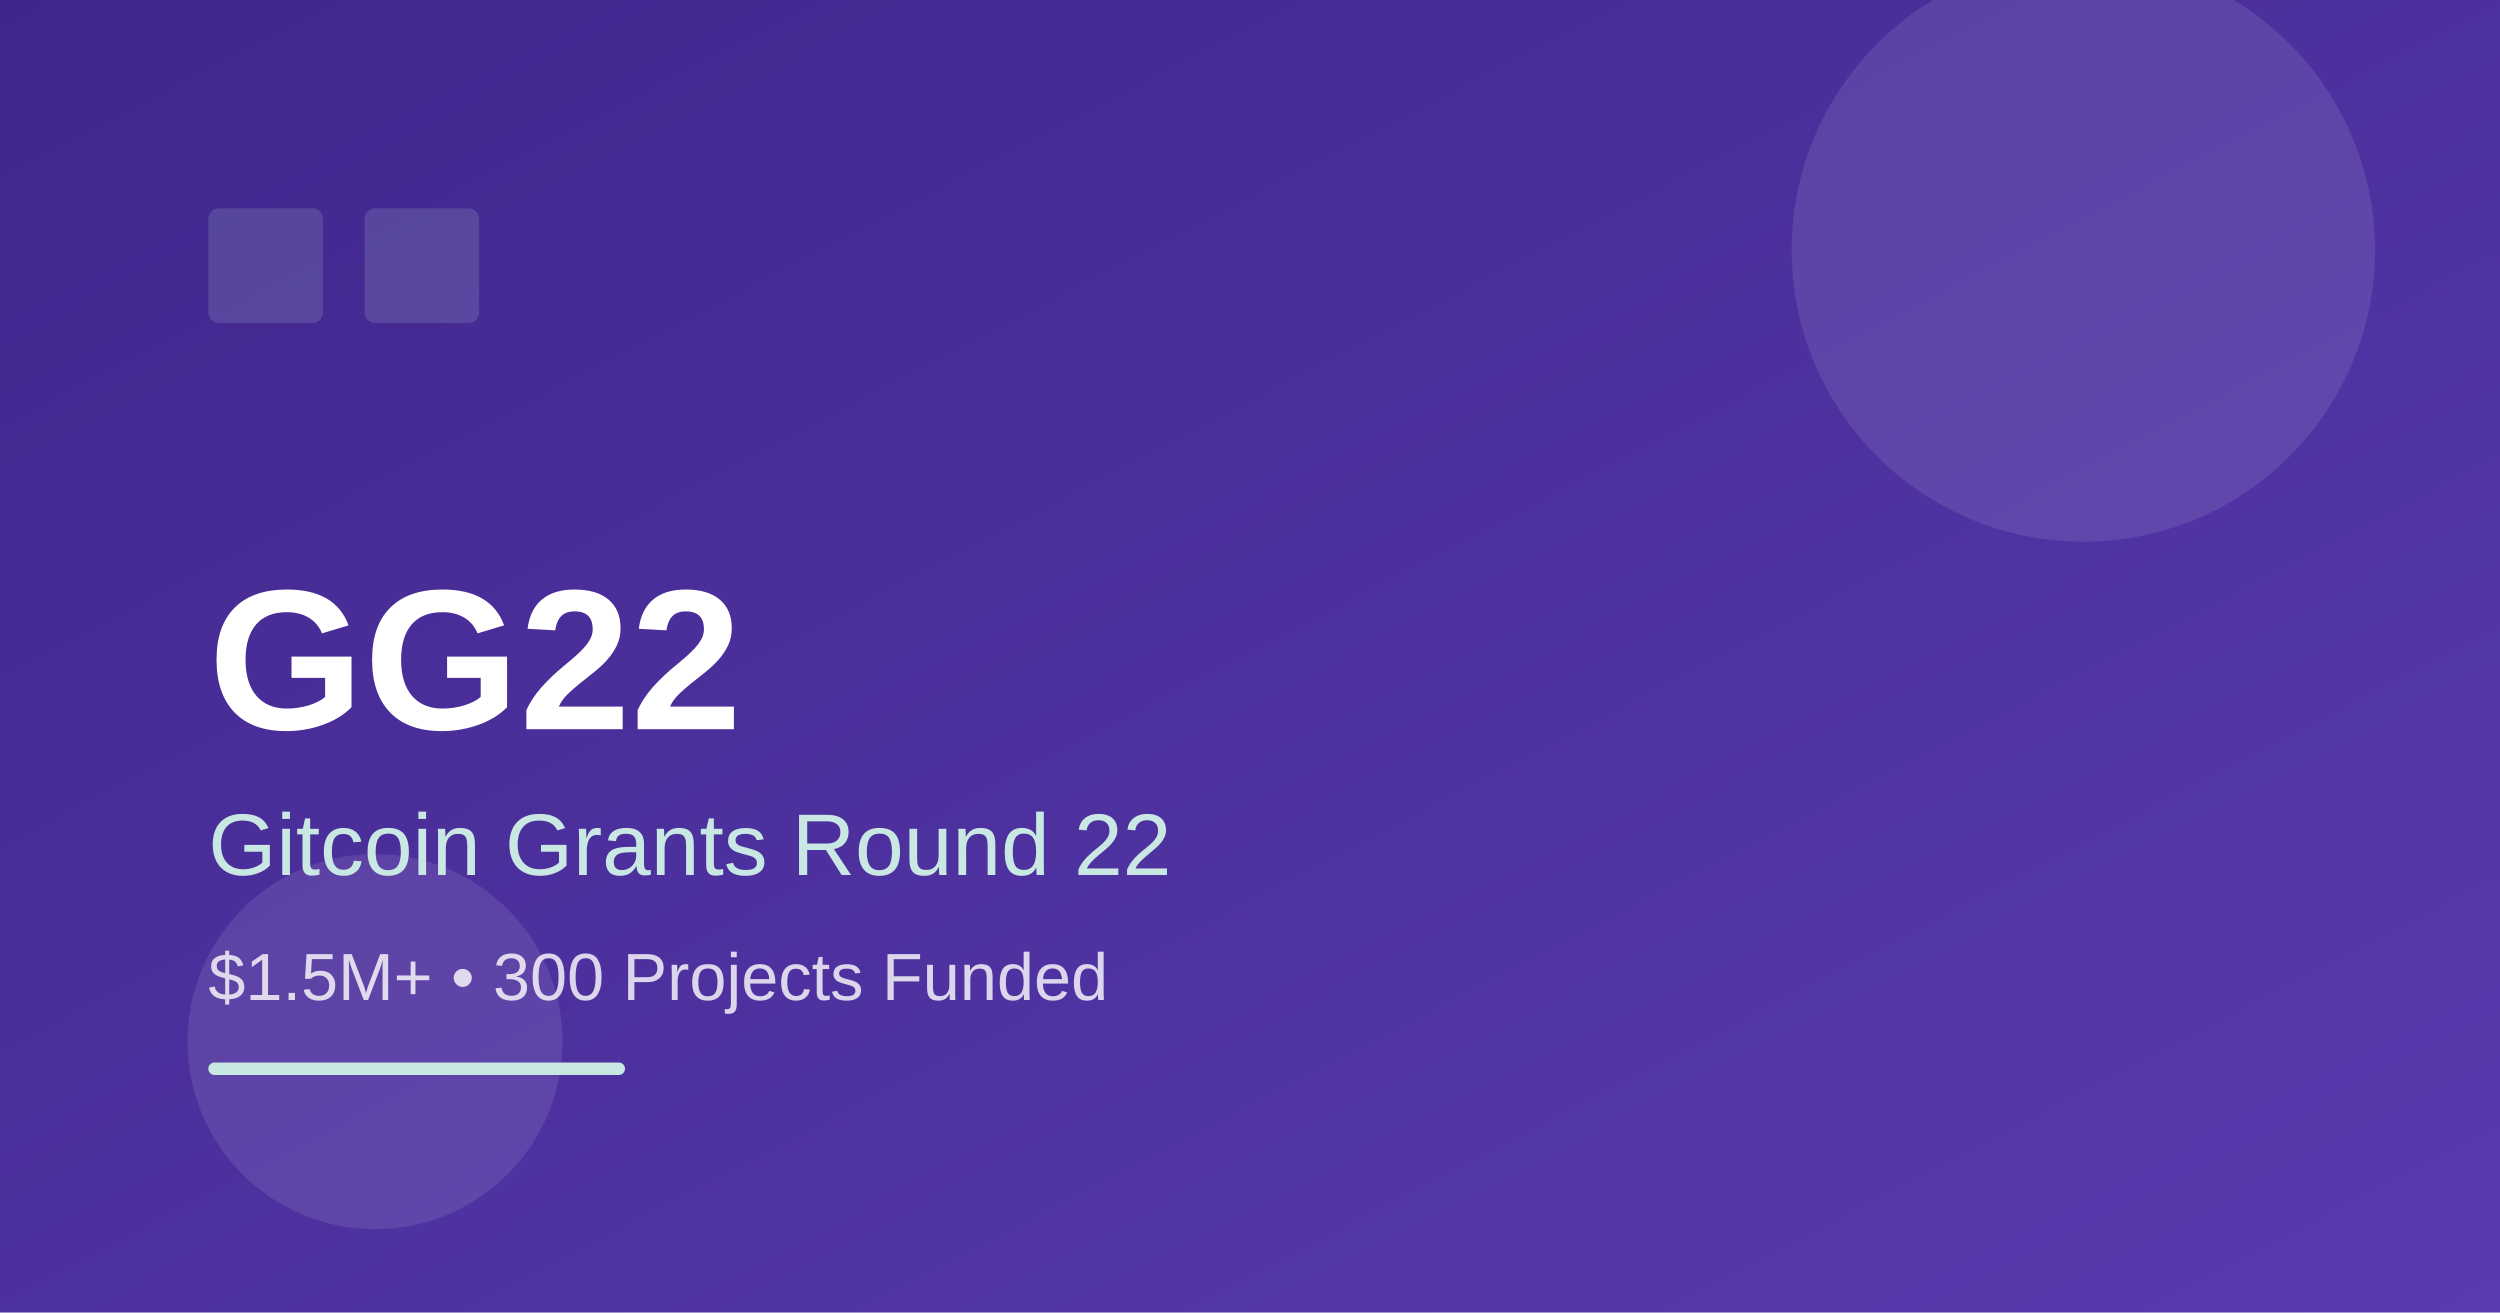
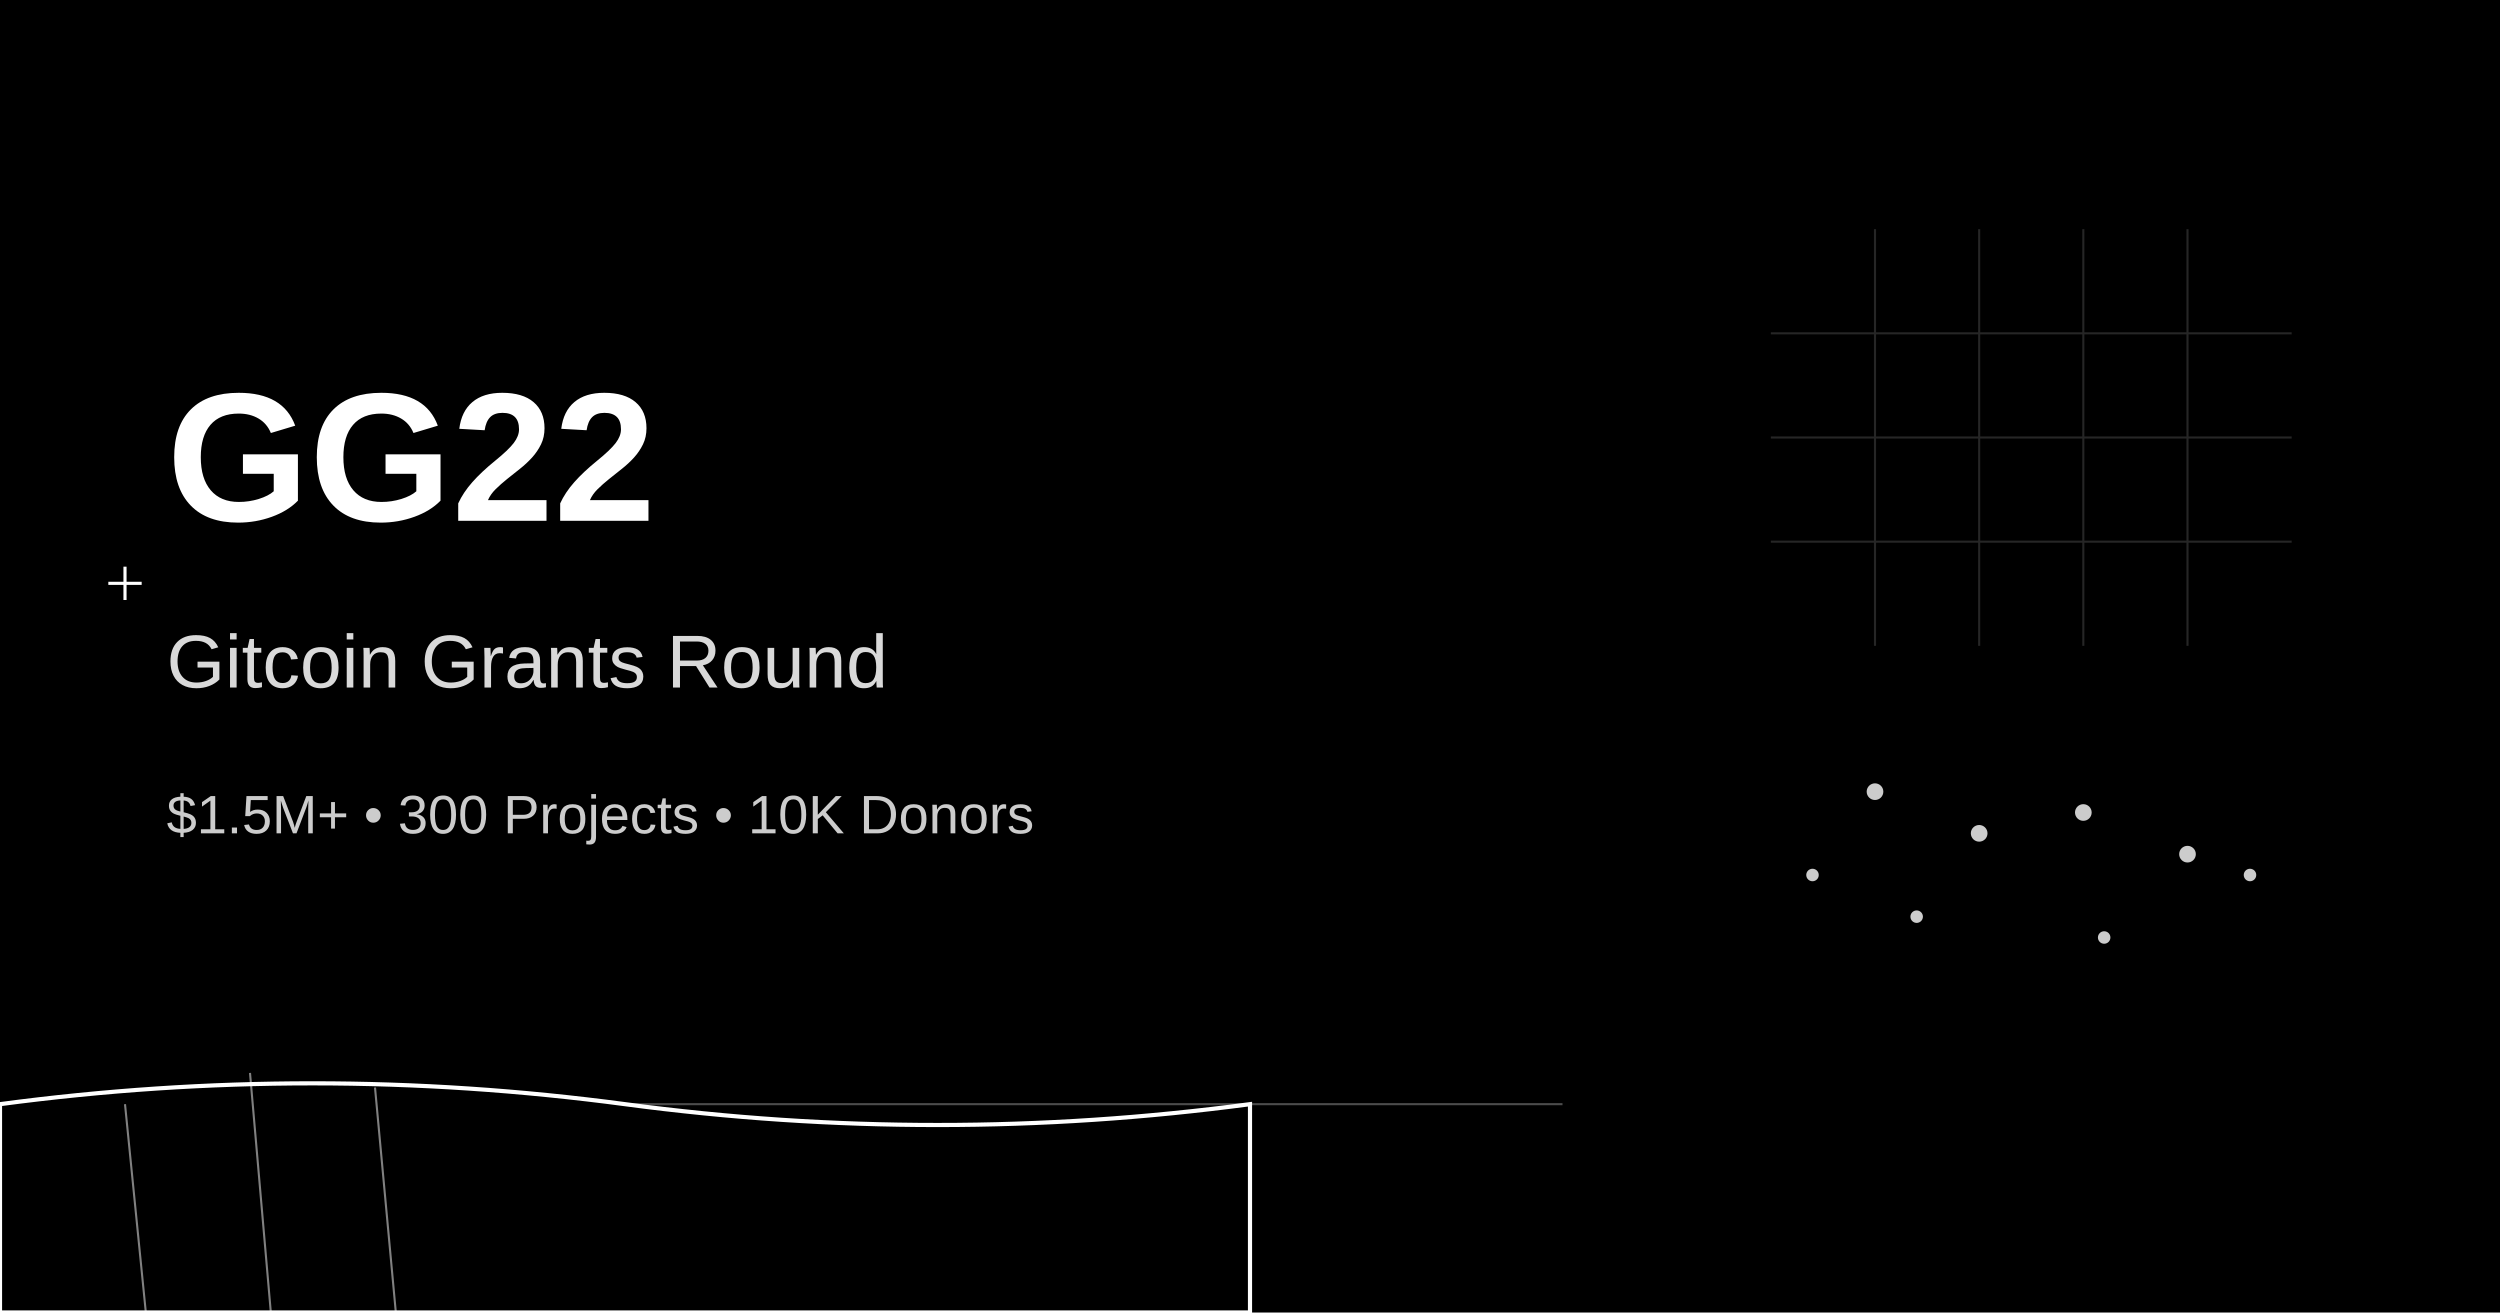
<svg xmlns="http://www.w3.org/2000/svg" width="1200" height="630" viewBox="0 0 1200 630">
-   <defs>
-     <linearGradient id="gg22-bg" x1="0%" y1="0%" x2="100%" y2="100%">
-       <stop offset="0%" style="stop-color:#40268C" />
-       <stop offset="100%" style="stop-color:#5a3bb0" />
-     </linearGradient>
-   </defs>
-   <rect width="1200" height="630" fill="url(#gg22-bg)" />
-   <circle cx="1000" cy="120" r="140" fill="white" opacity="0.1" />
-   <circle cx="180" cy="500" r="90" fill="white" opacity="0.1" />
+   <rect width="1200" height="630" fill="#000000" />
  <g opacity="0.15">
-     <rect x="100" y="100" width="55" height="55" fill="#c9e8e3" rx="5" />
-     <rect x="175" y="100" width="55" height="55" fill="#c9e8e3" rx="5" />
+     <line x1="850" y1="160" x2="1100" y2="160" stroke="#FFFFFF" stroke-width="1" />
+     <line x1="850" y1="210" x2="1100" y2="210" stroke="#FFFFFF" stroke-width="1" />
+     <line x1="850" y1="260" x2="1100" y2="260" stroke="#FFFFFF" stroke-width="1" />
+     <line x1="900" y1="110" x2="900" y2="310" stroke="#FFFFFF" stroke-width="1" />
+     <line x1="950" y1="110" x2="950" y2="310" stroke="#FFFFFF" stroke-width="1" />
+     <line x1="1000" y1="110" x2="1000" y2="310" stroke="#FFFFFF" stroke-width="1" />
+     <line x1="1050" y1="110" x2="1050" y2="310" stroke="#FFFFFF" stroke-width="1" />
  </g>
-   <text x="100" y="350" font-family="Arial, sans-serif" font-size="96" font-weight="bold" fill="white">GG22</text>
-   <text x="100" y="420" font-family="Arial, sans-serif" font-size="42" fill="#c9e8e3" font-weight="500">Gitcoin Grants Round 22</text>
-   <text x="100" y="480" font-family="Arial, sans-serif" font-size="32" fill="white" opacity="0.8">$1.5M+ • 300 Projects Funded</text>
-   <rect x="100" y="510" width="200" height="6" fill="#c9e8e3" rx="3" />
+   <g opacity="0.8">
+     <circle cx="900" cy="380" r="4" fill="#FFFFFF" />
+     <circle cx="950" cy="400" r="4" fill="#FFFFFF" />
+     <circle cx="1000" cy="390" r="4" fill="#FFFFFF" />
+     <circle cx="1050" cy="410" r="4" fill="#FFFFFF" />
+     <circle cx="920" cy="440" r="3" fill="#FFFFFF" />
+     <circle cx="1080" cy="420" r="3" fill="#FFFFFF" />
+     <circle cx="870" cy="420" r="3" fill="#FFFFFF" />
+     <circle cx="1010" cy="450" r="3" fill="#FFFFFF" />
+   </g>
+   <line x1="0" y1="530" x2="750" y2="530" stroke="#FFFFFF" stroke-width="1" opacity="0.3" />
+   <path d="M 0 530 Q 150 510 300 530 T 600 530 L 600 630 L 0 630 Z" fill="#000000" stroke="#FFFFFF" stroke-width="2" />
+   <g opacity="0.5">
+     <line x1="60" y1="530" x2="70" y2="630" stroke="#FFFFFF" stroke-width="1" />
+     <line x1="120" y1="515" x2="130" y2="630" stroke="#FFFFFF" stroke-width="1" />
+     <line x1="180" y1="522" x2="190" y2="630" stroke="#FFFFFF" stroke-width="1" />
+   </g>
+   <text x="80" y="250" font-family="Arial, sans-serif" font-size="88" font-weight="bold" fill="#FFFFFF">GG22</text>
+   <text x="80" y="330" font-family="Arial, sans-serif" font-size="36" font-weight="500" fill="#FFFFFF" opacity="0.85">Gitcoin Grants Round</text>
+   <text x="80" y="400" font-family="Arial, sans-serif" font-size="26" fill="#FFFFFF" opacity="0.8">$1.5M+ • 300 Projects • 10K Donors</text>
+   <g transform="translate(60, 280)">
+     <line x1="0" y1="-8" x2="0" y2="8" stroke="#FFFFFF" stroke-width="1.5" />
+     <line x1="-8" y1="0" x2="8" y2="0" stroke="#FFFFFF" stroke-width="1.5" />
+   </g>
</svg>
